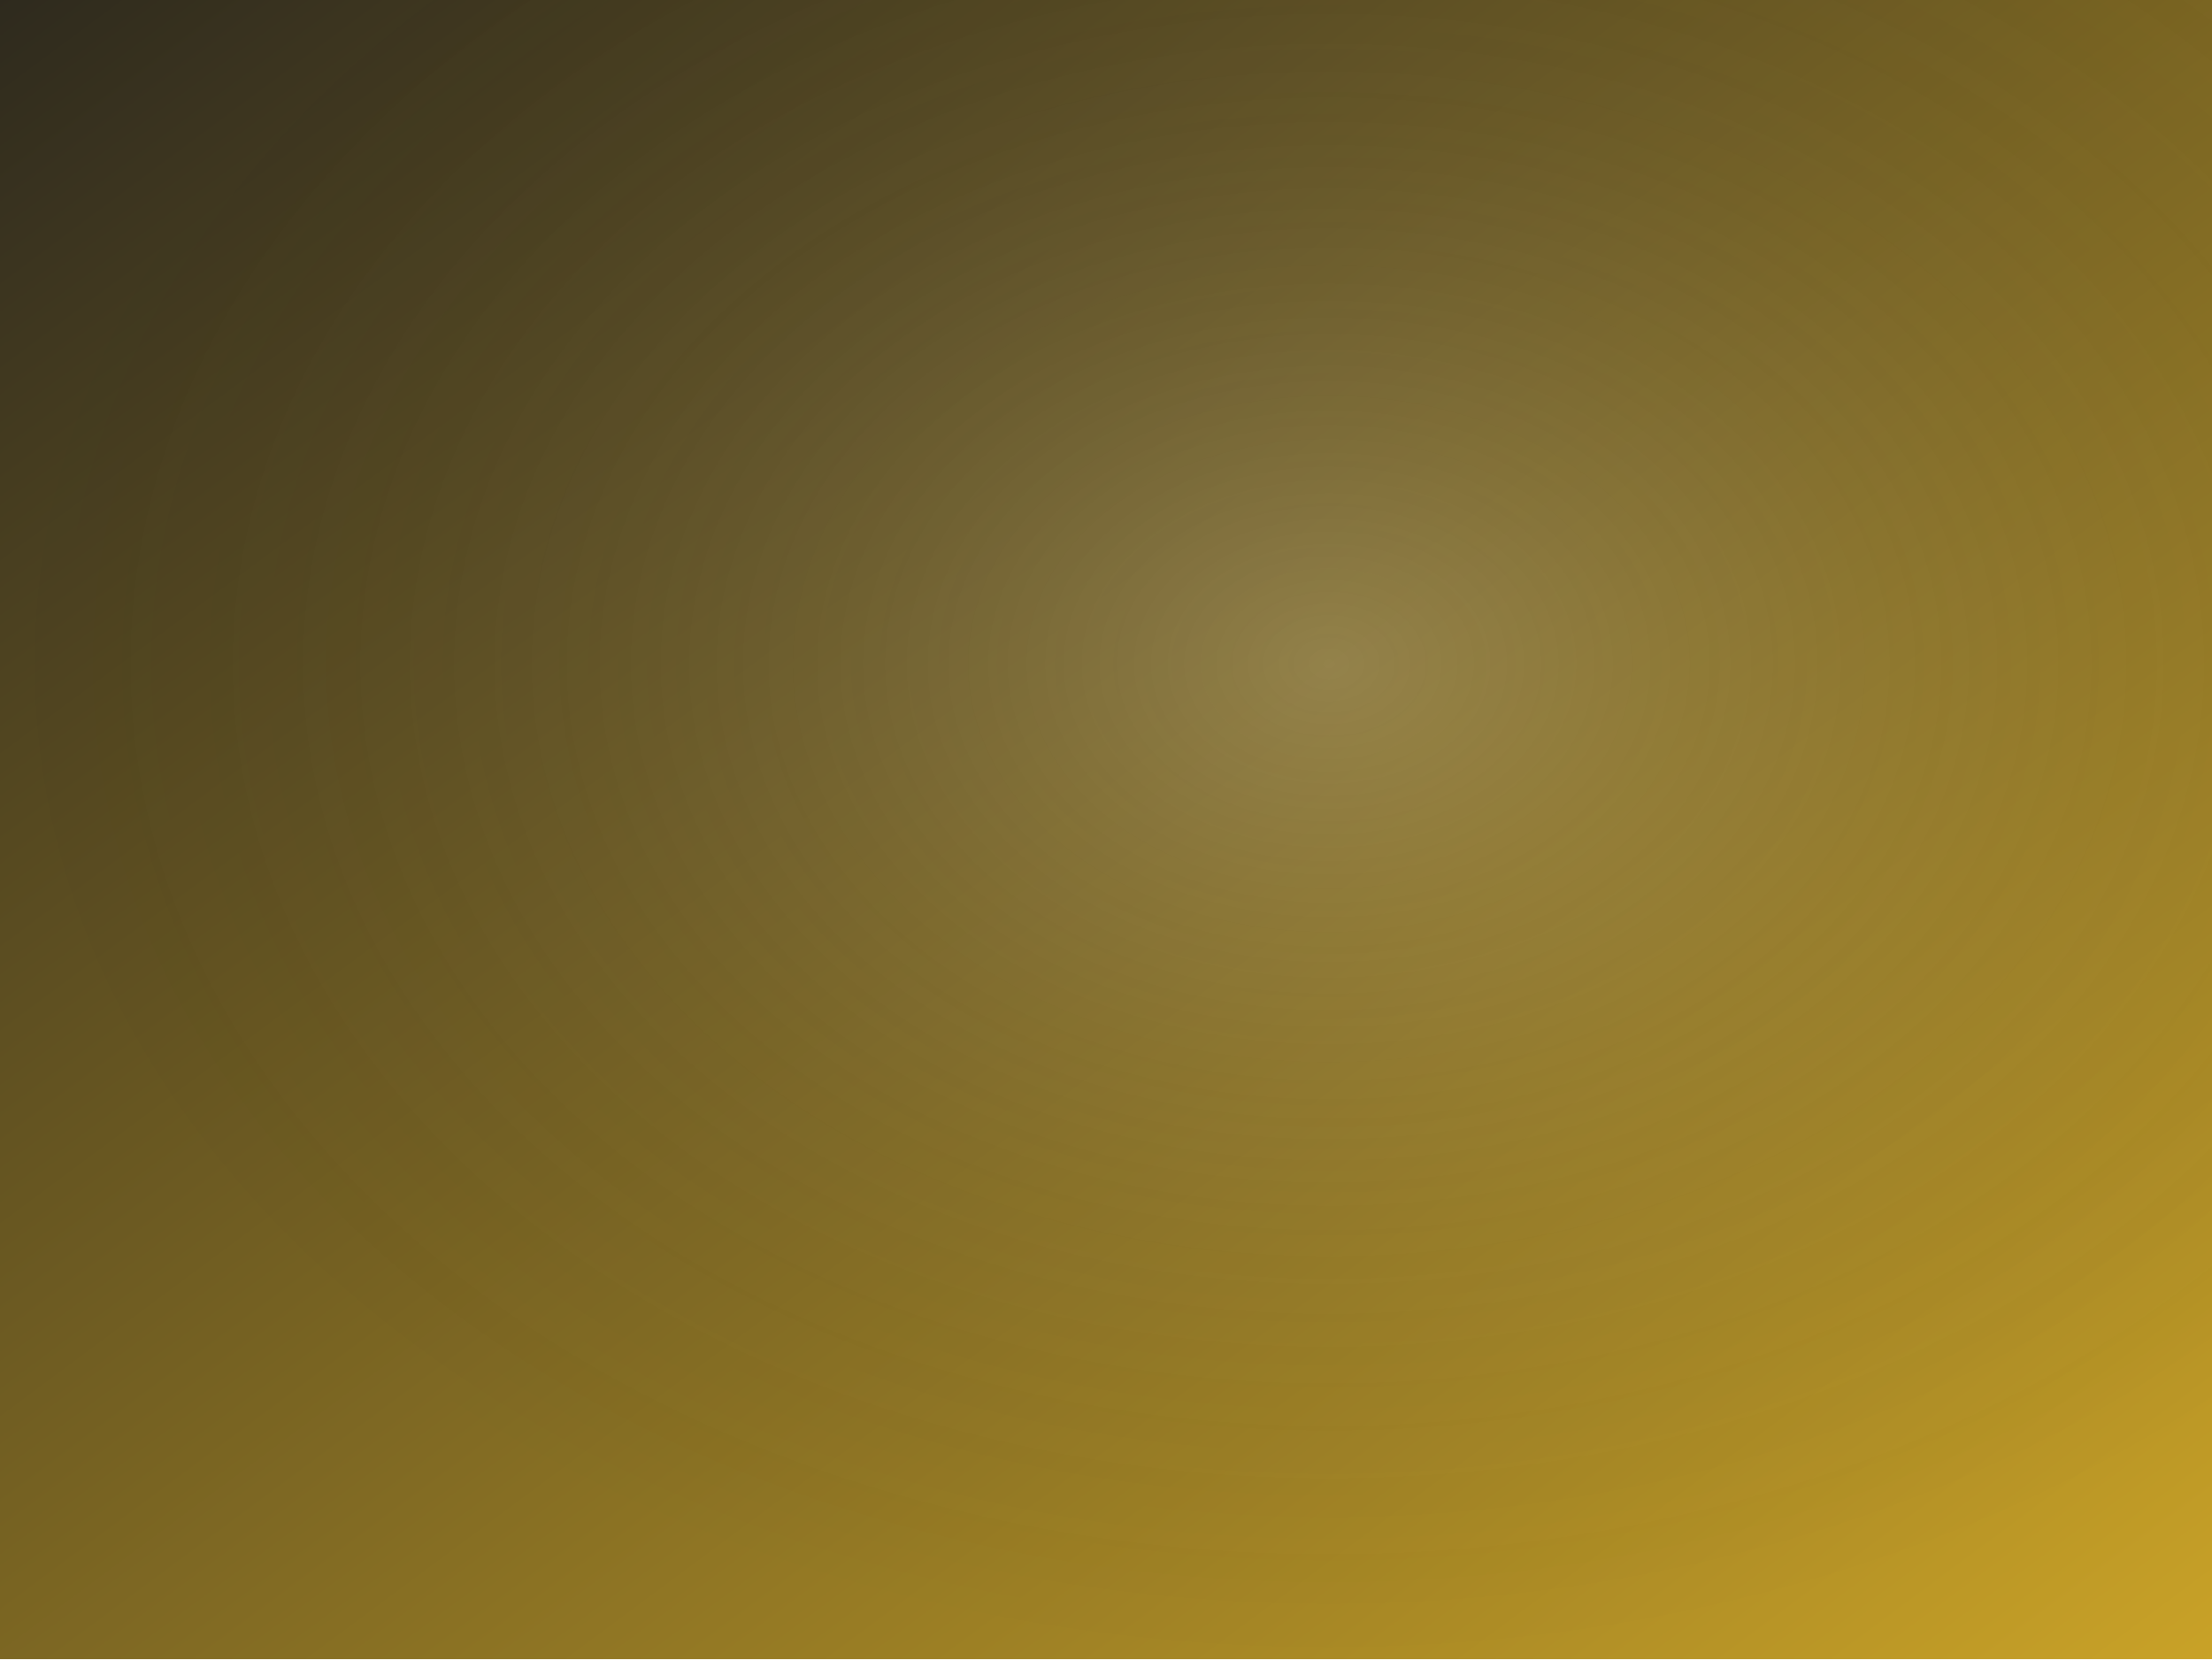
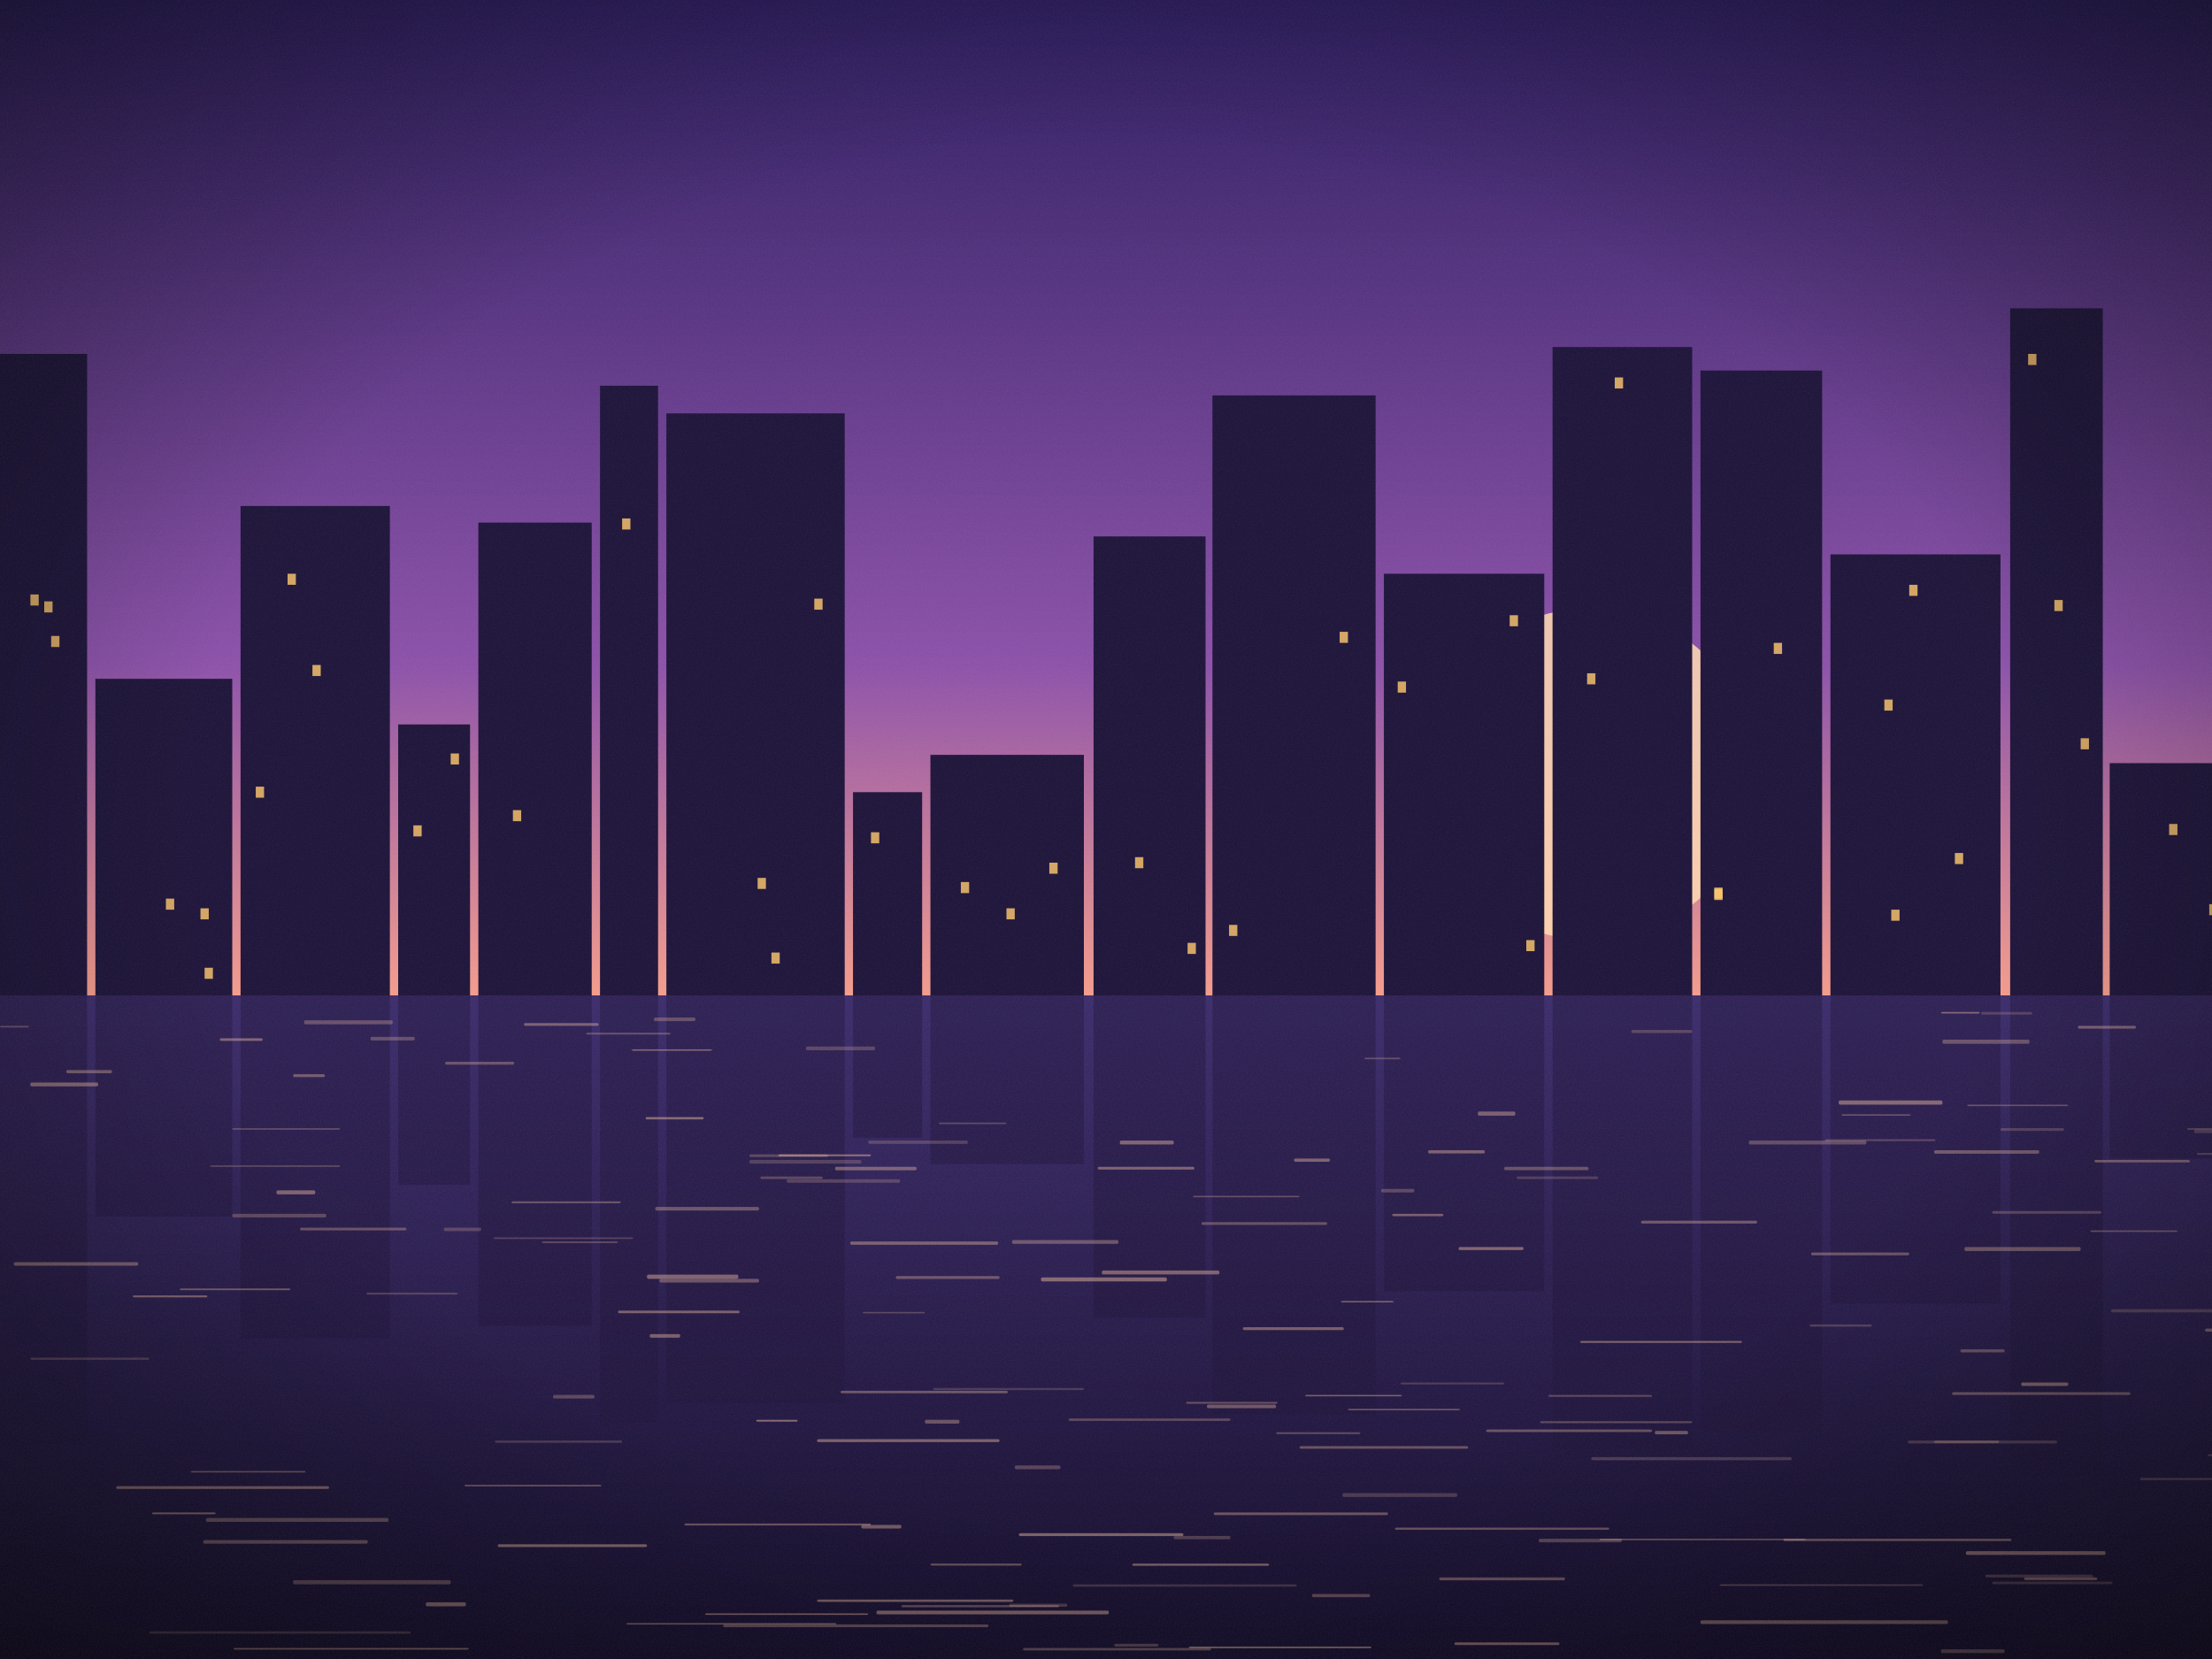
- <svg xmlns="http://www.w3.org/2000/svg" width="1200" height="900" viewBox="0 0 1200 900">
+ <svg xmlns="http://www.w3.org/2000/svg" width="1600" height="1200" viewBox="0 0 1600 1200">
  <defs>
-     <linearGradient id="g" x1="0" y1="0" x2="1" y2="1">
-       <stop offset="0" stop-color="#2e2a1e" />
-       <stop offset="1" stop-color="#c9a227" />
+     <filter id="grain">
+       <feTurbulence type="fractalNoise" baseFrequency="0.9" numOctaves="2" stitchTiles="stitch" />
+       <feColorMatrix values="0 0 0 0 1  0 0 0 0 1  0 0 0 0 1  0 0 0 0.06 0" />
+     </filter>
+     <radialGradient id="vig" cx="0.5" cy="0.5" r="0.75">
+       <stop offset="0.55" stop-color="#000" stop-opacity="0" />
+       <stop offset="1" stop-color="#000" stop-opacity="0.55" />
+     </radialGradient>
+     <linearGradient id="s" x1="0" y1="0" x2="0" y2="1">
+       <stop offset="0" stop-color="#2a1a5e" />
+       <stop offset="0.4" stop-color="#8a4fa8" />
+       <stop offset="0.6" stop-color="#f39a8a" />
+       <stop offset="0.6" stop-color="#3a2a6a" />
+       <stop offset="1" stop-color="#120a28" />
    </linearGradient>
-     <radialGradient id="r" cx="0.6" cy="0.4" r="0.6">
-       <stop offset="0" stop-color="#ffffff" stop-opacity="0.18" />
-       <stop offset="1" stop-color="#000000" stop-opacity="0" />
-     </radialGradient>
  </defs>
-   <rect width="1200" height="900" fill="url(#g)" />
-   <rect width="1200" height="900" fill="url(#r)" />
+   <rect width="1600" height="1200" fill="url(#s)" />
+   <circle cx="1150" cy="560" r="120" fill="#ffd9b0" opacity="0.85" />
+   <rect x="0" y="256" width="63" height="464" fill="#1c1238" />
+   <rect x="32" y="435" width="6" height="8" fill="#ffc86b" opacity="0.8" />
+   <rect x="22" y="430" width="6" height="8" fill="#ffc86b" opacity="0.8" />
+   <rect x="37" y="460" width="6" height="8" fill="#ffc86b" opacity="0.8" />
+   <rect x="69" y="491" width="99" height="229" fill="#1c1238" />
+   <rect x="145" y="657" width="6" height="8" fill="#ffc86b" opacity="0.8" />
+   <rect x="148" y="700" width="6" height="8" fill="#ffc86b" opacity="0.8" />
+   <rect x="120" y="650" width="6" height="8" fill="#ffc86b" opacity="0.8" />
+   <rect x="174" y="366" width="108" height="354" fill="#1c1238" />
+   <rect x="226" y="481" width="6" height="8" fill="#ffc86b" opacity="0.8" />
+   <rect x="208" y="415" width="6" height="8" fill="#ffc86b" opacity="0.8" />
+   <rect x="185" y="569" width="6" height="8" fill="#ffc86b" opacity="0.8" />
+   <rect x="288" y="524" width="52" height="196" fill="#1c1238" />
+   <rect x="299" y="597" width="6" height="8" fill="#ffc86b" opacity="0.8" />
+   <rect x="326" y="545" width="6" height="8" fill="#ffc86b" opacity="0.8" />
+   <rect x="346" y="378" width="82" height="342" fill="#1c1238" />
+   <rect x="371" y="586" width="6" height="8" fill="#ffc86b" opacity="0.8" />
+   <rect x="434" y="279" width="42" height="441" fill="#1c1238" />
+   <rect x="450" y="375" width="6" height="8" fill="#ffc86b" opacity="0.8" />
+   <rect x="482" y="299" width="129" height="421" fill="#1c1238" />
+   <rect x="589" y="433" width="6" height="8" fill="#ffc86b" opacity="0.8" />
+   <rect x="548" y="635" width="6" height="8" fill="#ffc86b" opacity="0.8" />
+   <rect x="558" y="689" width="6" height="8" fill="#ffc86b" opacity="0.8" />
+   <rect x="617" y="573" width="50" height="147" fill="#1c1238" />
+   <rect x="630" y="602" width="6" height="8" fill="#ffc86b" opacity="0.8" />
+   <rect x="673" y="546" width="111" height="174" fill="#1c1238" />
+   <rect x="695" y="638" width="6" height="8" fill="#ffc86b" opacity="0.8" />
+   <rect x="759" y="624" width="6" height="8" fill="#ffc86b" opacity="0.8" />
+   <rect x="728" y="657" width="6" height="8" fill="#ffc86b" opacity="0.8" />
+   <rect x="791" y="388" width="81" height="332" fill="#1c1238" />
+   <rect x="821" y="620" width="6" height="8" fill="#ffc86b" opacity="0.8" />
+   <rect x="859" y="682" width="6" height="8" fill="#ffc86b" opacity="0.8" />
+   <rect x="877" y="286" width="118" height="434" fill="#1c1238" />
+   <rect x="969" y="457" width="6" height="8" fill="#ffc86b" opacity="0.8" />
+   <rect x="889" y="669" width="6" height="8" fill="#ffc86b" opacity="0.8" />
+   <rect x="1001" y="415" width="116" height="305" fill="#1c1238" />
+   <rect x="1092" y="445" width="6" height="8" fill="#ffc86b" opacity="0.8" />
+   <rect x="1104" y="680" width="6" height="8" fill="#ffc86b" opacity="0.8" />
+   <rect x="1011" y="493" width="6" height="8" fill="#ffc86b" opacity="0.8" />
+   <rect x="1123" y="251" width="101" height="469" fill="#1c1238" />
+   <rect x="1148" y="487" width="6" height="8" fill="#ffc86b" opacity="0.8" />
+   <rect x="1168" y="273" width="6" height="8" fill="#ffc86b" opacity="0.8" />
+   <rect x="1230" y="268" width="88" height="452" fill="#1c1238" />
+   <rect x="1283" y="465" width="6" height="8" fill="#ffc86b" opacity="0.8" />
+   <rect x="1240" y="642" width="6" height="8" fill="#ffc86b" opacity="0.8" />
+   <rect x="1240" y="643" width="6" height="8" fill="#ffc86b" opacity="0.8" />
+   <rect x="1324" y="401" width="123" height="319" fill="#1c1238" />
+   <rect x="1368" y="658" width="6" height="8" fill="#ffc86b" opacity="0.8" />
+   <rect x="1363" y="506" width="6" height="8" fill="#ffc86b" opacity="0.8" />
+   <rect x="1381" y="423" width="6" height="8" fill="#ffc86b" opacity="0.8" />
+   <rect x="1414" y="617" width="6" height="8" fill="#ffc86b" opacity="0.8" />
+   <rect x="1454" y="223" width="67" height="497" fill="#1c1238" />
+   <rect x="1505" y="534" width="6" height="8" fill="#ffc86b" opacity="0.8" />
+   <rect x="1467" y="256" width="6" height="8" fill="#ffc86b" opacity="0.8" />
+   <rect x="1486" y="434" width="6" height="8" fill="#ffc86b" opacity="0.8" />
+   <rect x="1526" y="552" width="103" height="168" fill="#1c1238" />
+   <rect x="1598" y="654" width="6" height="8" fill="#ffc86b" opacity="0.8" />
+   <rect x="1569" y="596" width="6" height="8" fill="#ffc86b" opacity="0.8" />
+   <rect x="0" y="720" width="63" height="325" fill="#1c1238" opacity="0.45" />
+   <rect x="69" y="720" width="99" height="160" fill="#1c1238" opacity="0.45" />
+   <rect x="174" y="720" width="108" height="248" fill="#1c1238" opacity="0.45" />
+   <rect x="288" y="720" width="52" height="137" fill="#1c1238" opacity="0.45" />
+   <rect x="346" y="720" width="82" height="239" fill="#1c1238" opacity="0.45" />
+   <rect x="434" y="720" width="42" height="309" fill="#1c1238" opacity="0.45" />
+   <rect x="482" y="720" width="129" height="295" fill="#1c1238" opacity="0.45" />
+   <rect x="617" y="720" width="50" height="103" fill="#1c1238" opacity="0.45" />
+   <rect x="673" y="720" width="111" height="122" fill="#1c1238" opacity="0.45" />
+   <rect x="791" y="720" width="81" height="233" fill="#1c1238" opacity="0.45" />
+   <rect x="877" y="720" width="118" height="303" fill="#1c1238" opacity="0.45" />
+   <rect x="1001" y="720" width="116" height="214" fill="#1c1238" opacity="0.45" />
+   <rect x="1123" y="720" width="101" height="328" fill="#1c1238" opacity="0.45" />
+   <rect x="1230" y="720" width="88" height="316" fill="#1c1238" opacity="0.45" />
+   <rect x="1324" y="720" width="123" height="223" fill="#1c1238" opacity="0.45" />
+   <rect x="1454" y="720" width="67" height="348" fill="#1c1238" opacity="0.45" />
+   <rect x="1526" y="720" width="103" height="118" fill="#1c1238" opacity="0.45" />
+   <rect x="152" y="843" width="94" height="1.0" rx="1" fill="#ffc9a8" opacity="0.28" />
+   <rect x="357" y="895" width="101" height="1.2" rx="1" fill="#ffc9a8" opacity="0.21" />
+   <rect x="1441" y="1144" width="87" height="1.9" rx="1" fill="#ffc9a8" opacity="0.20" />
+   <rect x="138" y="1064" width="83" height="1.1" rx="1" fill="#ffc9a8" opacity="0.35" />
+   <rect x="971" y="1080" width="83" height="2.8" rx="1" fill="#ffc9a8" opacity="0.20" />
+   <rect x="604" y="844" width="59" height="2.5" rx="1" fill="#ffc9a8" opacity="0.37" />
+   <rect x="669" y="1027" width="25" height="2.7" rx="1" fill="#ffc9a8" opacity="0.33" />
+   <rect x="510" y="1167" width="118" height="1.1" rx="1" fill="#ffc9a8" opacity="0.42" />
+   <rect x="147" y="1114" width="119" height="2.6" rx="1" fill="#ffc9a8" opacity="0.32" />
+   <rect x="1069" y="804" width="27" height="3.0" rx="1" fill="#ffc9a8" opacity="0.37" />
+   <rect x="1436" y="1139" width="78" height="2.0" rx="1" fill="#ffc9a8" opacity="0.23" />
+   <rect x="168" y="878" width="68" height="2.6" rx="1" fill="#ffc9a8" opacity="0.26" />
+   <rect x="1404" y="1193" width="46" height="2.7" rx="1" fill="#ffc9a8" opacity="0.29" />
+   <rect x="1320" y="824" width="80" height="1.4" rx="1" fill="#ffc9a8" opacity="0.23" />
+   <rect x="819" y="1131" width="99" height="1.6" rx="1" fill="#ffc9a8" opacity="0.41" />
+   <rect x="220" y="738" width="64" height="2.9" rx="1" fill="#ffc9a8" opacity="0.28" />
+   <rect x="336" y="1074" width="99" height="1.2" rx="1" fill="#ffc9a8" opacity="0.33" />
+   <rect x="48" y="774" width="33" height="2.3" rx="1" fill="#ffc9a8" opacity="0.36" />
+   <rect x="470" y="965" width="22" height="2.6" rx="1" fill="#ffc9a8" opacity="0.39" />
+   <rect x="1120" y="1009" width="75" height="1.4" rx="1" fill="#ffc9a8" opacity="0.26" />
+   <rect x="673" y="1131" width="66" height="1.4" rx="1" fill="#ffc9a8" opacity="0.34" />
+   <rect x="1404" y="732" width="28" height="1.1" rx="1" fill="#ffc9a8" opacity="0.41" />
+   <rect x="360" y="1117" width="108" height="2.0" rx="1" fill="#ffc9a8" opacity="0.43" />
+   <rect x="936" y="838" width="26" height="2.3" rx="1" fill="#ffc9a8" opacity="0.39" />
+   <rect x="679" y="812" width="49" height="1.1" rx="1" fill="#ffc9a8" opacity="0.25" />
+   <rect x="1052" y="1188" width="76" height="1.9" rx="1" fill="#ffc9a8" opacity="0.40" />
+   <rect x="477" y="925" width="72" height="2.7" rx="1" fill="#ffc9a8" opacity="0.32" />
+   <rect x="321" y="888" width="27" height="2.5" rx="1" fill="#ffc9a8" opacity="0.22" />
+   <rect x="623" y="1103" width="29" height="2.6" rx="1" fill="#ffc9a8" opacity="0.38" />
+   <rect x="0" y="742" width="21" height="1.2" rx="1" fill="#ffc9a8" opacity="0.28" />
+   <rect x="1589" y="834" width="82" height="1.3" rx="1" fill="#ffc9a8" opacity="0.24" />
+   <rect x="1587" y="817" width="68" height="2.6" rx="1" fill="#ffc9a8" opacity="0.20" />
+   <rect x="1033" y="832" width="41" height="2.3" rx="1" fill="#ffc9a8" opacity="0.38" />
+   <rect x="200" y="861" width="28" height="2.9" rx="1" fill="#ffc9a8" opacity="0.41" />
+   <rect x="1423" y="799" width="73" height="1.1" rx="1" fill="#ffc9a8" opacity="0.30" />
+   <rect x="944" y="1009" width="70" height="1.0" rx="1" fill="#ffc9a8" opacity="0.39" />
+   <rect x="268" y="750" width="32" height="2.6" rx="1" fill="#ffc9a8" opacity="0.27" />
+   <rect x="358" y="1042" width="92" height="1.6" rx="1" fill="#ffc9a8" opacity="0.20" />
+   <rect x="563" y="835" width="67" height="1.4" rx="1" fill="#ffc9a8" opacity="0.42" />
+   <rect x="495" y="1102" width="135" height="1.4" rx="1" fill="#ffc9a8" opacity="0.35" />
+   <rect x="322" y="768" width="50" height="2.1" rx="1" fill="#ffc9a8" opacity="0.30" />
+   <rect x="1180" y="745" width="44" height="2.2" rx="1" fill="#ffc9a8" opacity="0.22" />
+   <rect x="797" y="919" width="85" height="2.8" rx="1" fill="#ffc9a8" opacity="0.40" />
+   <rect x="1433" y="732" width="37" height="1.9" rx="1" fill="#ffc9a8" opacity="0.19" />
+   <rect x="1405" y="752" width="63" height="3.0" rx="1" fill="#ffc9a8" opacity="0.30" />
+   <rect x="878" y="1094" width="126" height="1.9" rx="1" fill="#ffc9a8" opacity="0.35" />
+   <rect x="1447" y="816" width="46" height="2.0" rx="1" fill="#ffc9a8" opacity="0.21" />
+   <rect x="1055" y="902" width="47" height="2.2" rx="1" fill="#ffc9a8" opacity="0.42" />
+   <rect x="1399" y="832" width="76" height="2.5" rx="1" fill="#ffc9a8" opacity="0.34" />
+   <rect x="550" y="851" width="45" height="1.8" rx="1" fill="#ffc9a8" opacity="0.24" />
+   <rect x="1197" y="1035" width="24" height="2.5" rx="1" fill="#ffc9a8" opacity="0.36" />
+   <rect x="628" y="825" width="72" height="2.4" rx="1" fill="#ffc9a8" opacity="0.20" />
+   <rect x="734" y="1060" width="33" height="2.7" rx="1" fill="#ffc9a8" opacity="0.25" />
+   <rect x="1075" y="1034" width="120" height="1.8" rx="1" fill="#ffc9a8" opacity="0.33" />
+   <rect x="547" y="1027" width="30" height="1.3" rx="1" fill="#ffc9a8" opacity="0.44" />
+   <rect x="1113" y="1113" width="60" height="2.6" rx="1" fill="#ffc9a8" opacity="0.27" />
+   <rect x="810" y="825" width="39" height="2.8" rx="1" fill="#ffc9a8" opacity="0.40" />
+   <rect x="740" y="1192" width="136" height="1.8" rx="1" fill="#ffc9a8" opacity="0.29" />
+   <rect x="424" y="747" width="61" height="1.3" rx="1" fill="#ffc9a8" opacity="0.27" />
+   <rect x="999" y="860" width="24" height="2.5" rx="1" fill="#ffc9a8" opacity="0.25" />
+   <rect x="468" y="922" width="66" height="3.0" rx="1" fill="#ffc9a8" opacity="0.41" />
+   <rect x="22" y="982" width="86" height="1.6" rx="1" fill="#ffc9a8" opacity="0.22" />
+   <rect x="858" y="1014" width="66" height="1.4" rx="1" fill="#ffc9a8" opacity="0.30" />
+   <rect x="1244" y="1146" width="147" height="1.1" rx="1" fill="#ffc9a8" opacity="0.27" />
+   <rect x="265" y="935" width="66" height="1.4" rx="1" fill="#ffc9a8" opacity="0.21" />
+   <rect x="1157" y="1113" width="149" height="1.1" rx="1" fill="#ffc9a8" opacity="0.36" />
+   <rect x="873" y="1016" width="50" height="2.6" rx="1" fill="#ffc9a8" opacity="0.35" />
+   <rect x="370" y="869" width="79" height="1.3" rx="1" fill="#ffc9a8" opacity="0.32" />
+   <rect x="652" y="1161" width="114" height="1.6" rx="1" fill="#ffc9a8" opacity="0.30" />
+   <rect x="110" y="1094" width="46" height="1.3" rx="1" fill="#ffc9a8" opacity="0.44" />
+   <rect x="1097" y="851" width="59" height="1.8" rx="1" fill="#ffc9a8" opacity="0.19" />
+   <rect x="1527" y="947" width="111" height="2.3" rx="1" fill="#ffc9a8" opacity="0.21" />
+   <rect x="1399" y="1042" width="47" height="1.9" rx="1" fill="#ffc9a8" opacity="0.26" />
+   <rect x="987" y="765" width="26" height="1.2" rx="1" fill="#ffc9a8" opacity="0.25" />
+   <rect x="1422" y="1122" width="101" height="2.7" rx="1" fill="#ffc9a8" opacity="0.44" />
+   <rect x="949" y="1153" width="42" height="2.3" rx="1" fill="#ffc9a8" opacity="0.29" />
+   <rect x="379" y="740" width="54" height="2.0" rx="1" fill="#ffc9a8" opacity="0.37" />
+   <rect x="96" y="937" width="54" height="1.4" rx="1" fill="#ffc9a8" opacity="0.43" />
+   <rect x="849" y="1111" width="41" height="2.4" rx="1" fill="#ffc9a8" opacity="0.23" />
+   <rect x="1230" y="1172" width="179" height="2.7" rx="1" fill="#ffc9a8" opacity="0.36" />
+   <rect x="1441" y="876" width="79" height="1.9" rx="1" fill="#ffc9a8" opacity="0.26" />
+   <rect x="899" y="960" width="73" height="2.1" rx="1" fill="#ffc9a8" opacity="0.38" />
+   <rect x="624" y="949" width="45" height="1.0" rx="1" fill="#ffc9a8" opacity="0.24" />
+   <rect x="453" y="1174" width="152" height="1.1" rx="1" fill="#ffc9a8" opacity="0.36" />
+   <rect x="1503" y="742" width="42" height="2.0" rx="1" fill="#ffc9a8" opacity="0.38" />
+   <rect x="1462" y="1000" width="34" height="2.5" rx="1" fill="#ffc9a8" opacity="0.42" />
+   <rect x="1009" y="1105" width="155" height="1.5" rx="1" fill="#ffc9a8" opacity="0.34" />
+   <rect x="1380" y="1042" width="108" height="2.1" rx="1" fill="#ffc9a8" opacity="0.21" />
+   <rect x="975" y="1019" width="81" height="1.1" rx="1" fill="#ffc9a8" opacity="0.32" />
+   <rect x="447" y="948" width="88" height="1.9" rx="1" fill="#ffc9a8" opacity="0.39" />
+   <rect x="1597" y="1052" width="143" height="1.2" rx="1" fill="#ffc9a8" opacity="0.27" />
+   <rect x="542" y="835" width="57" height="1.9" rx="1" fill="#ffc9a8" opacity="0.24" />
+   <rect x="457" y="759" width="58" height="1.0" rx="1" fill="#ffc9a8" opacity="0.41" />
+   <rect x="860" y="1191" width="132" height="1.2" rx="1" fill="#ffc9a8" opacity="0.43" />
+   <rect x="1114" y="1028" width="110" height="1.4" rx="1" fill="#ffc9a8" opacity="0.27" />
+   <rect x="648" y="923" width="75" height="2.1" rx="1" fill="#ffc9a8" opacity="0.32" />
+   <rect x="1412" y="1007" width="129" height="2.0" rx="1" fill="#ffc9a8" opacity="0.35" />
+   <rect x="776" y="1146" width="162" height="1.7" rx="1" fill="#ffc9a8" opacity="0.18" />
+   <rect x="1013" y="1000" width="75" height="1.4" rx="1" fill="#ffc9a8" opacity="0.19" />
+   <rect x="542" y="839" width="81" height="2.7" rx="1" fill="#ffc9a8" opacity="0.20" />
+   <rect x="168" y="816" width="78" height="1.2" rx="1" fill="#ffc9a8" opacity="0.24" />
+   <rect x="675" y="1004" width="109" height="1.5" rx="1" fill="#ffc9a8" opacity="0.18" />
+   <rect x="1595" y="961" width="31" height="2.2" rx="1" fill="#ffc9a8" opacity="0.38" />
+   <rect x="523" y="1175" width="192" height="2.0" rx="1" fill="#ffc9a8" opacity="0.29" />
+   <rect x="149" y="1098" width="132" height="2.8" rx="1" fill="#ffc9a8" opacity="0.30" />
+   <rect x="1418" y="976" width="32" height="2.2" rx="1" fill="#ffc9a8" opacity="0.31" />
+   <rect x="591" y="1157" width="142" height="1.7" rx="1" fill="#ffc9a8" opacity="0.40" />
+   <rect x="473" y="736" width="30" height="2.6" rx="1" fill="#ffc9a8" opacity="0.27" />
+   <rect x="474" y="873" width="75" height="2.6" rx="1" fill="#ffc9a8" opacity="0.32" />
+   <rect x="869" y="884" width="91" height="2.0" rx="1" fill="#ffc9a8" opacity="0.29" />
+   <rect x="1309" y="958" width="45" height="1.6" rx="1" fill="#ffc9a8" opacity="0.21" />
+   <rect x="591" y="1041" width="132" height="2.1" rx="1" fill="#ffc9a8" opacity="0.40" />
+   <rect x="1041" y="1141" width="91" height="2.1" rx="1" fill="#ffc9a8" opacity="0.33" />
+   <rect x="806" y="1189" width="32" height="2.0" rx="1" fill="#ffc9a8" opacity="0.24" />
+   <rect x="1088" y="844" width="61" height="2.4" rx="1" fill="#ffc9a8" opacity="0.30" />
+   <rect x="583" y="757" width="50" height="2.7" rx="1" fill="#ffc9a8" opacity="0.23" />
+   <rect x="634" y="1165" width="168" height="2.7" rx="1" fill="#ffc9a8" opacity="0.41" />
+   <rect x="940" y="1046" width="122" height="1.9" rx="1" fill="#ffc9a8" opacity="0.32" />
+   <rect x="1582" y="816" width="59" height="1.2" rx="1" fill="#ffc9a8" opacity="0.25" />
+   <rect x="1515" y="839" width="69" height="1.8" rx="1" fill="#ffc9a8" opacity="0.38" />
+   <rect x="159" y="751" width="31" height="1.9" rx="1" fill="#ffc9a8" opacity="0.40" />
+   <rect x="467" y="808" width="42" height="1.7" rx="1" fill="#ffc9a8" opacity="0.43" />
+   <rect x="1187" y="883" width="84" height="2.0" rx="1" fill="#ffc9a8" opacity="0.34" />
+   <rect x="569" y="853" width="82" height="2.5" rx="1" fill="#ffc9a8" opacity="0.21" />
+   <rect x="1151" y="1054" width="145" height="2.2" rx="1" fill="#ffc9a8" opacity="0.21" />
+   <rect x="773" y="1026" width="117" height="1.8" rx="1" fill="#ffc9a8" opacity="0.26" />
+   <rect x="753" y="924" width="91" height="2.9" rx="1" fill="#ffc9a8" opacity="0.43" />
+   <rect x="1310" y="906" width="71" height="2.0" rx="1" fill="#ffc9a8" opacity="0.33" />
+   <rect x="1265" y="825" width="85" height="2.8" rx="1" fill="#ffc9a8" opacity="0.27" />
+   <rect x="130" y="932" width="80" height="1.2" rx="1" fill="#ffc9a8" opacity="0.38" />
+   <rect x="1290" y="1113" width="165" height="1.7" rx="1" fill="#ffc9a8" opacity="0.39" />
+   <rect x="108" y="1180" width="189" height="1.7" rx="1" fill="#ffc9a8" opacity="0.19" />
+   <rect x="84" y="1075" width="154" height="2.0" rx="1" fill="#ffc9a8" opacity="0.41" />
+   <rect x="392" y="898" width="55" height="1.1" rx="1" fill="#ffc9a8" opacity="0.28" />
+   <rect x="10" y="913" width="90" height="2.5" rx="1" fill="#ffc9a8" opacity="0.38" />
+   <rect x="923" y="1036" width="61" height="1.3" rx="1" fill="#ffc9a8" opacity="0.27" />
+   <rect x="169" y="1192" width="170" height="1.2" rx="1" fill="#ffc9a8" opacity="0.41" />
+   <rect x="1330" y="796" width="75" height="3.0" rx="1" fill="#ffc9a8" opacity="0.42" />
+   <rect x="1007" y="878" width="37" height="1.7" rx="1" fill="#ffc9a8" opacity="0.38" />
+   <rect x="688" y="1200" width="99" height="2.5" rx="1" fill="#ffc9a8" opacity="0.32" />
+   <rect x="1464" y="1141" width="53" height="1.9" rx="1" fill="#ffc9a8" opacity="0.40" />
+   <rect x="217" y="888" width="77" height="2.0" rx="1" fill="#ffc9a8" opacity="0.30" />
+   <rect x="1332" y="806" width="50" height="1.0" rx="1" fill="#ffc9a8" opacity="0.31" />
+   <rect x="1512" y="890" width="63" height="1.1" rx="1" fill="#ffc9a8" opacity="0.33" />
+   <rect x="400" y="1009" width="30" height="2.6" rx="1" fill="#ffc9a8" opacity="0.26" />
+   <rect x="308" y="1159" width="29" height="2.9" rx="1" fill="#ffc9a8" opacity="0.40" />
+   <rect x="1548" y="1069" width="81" height="1.6" rx="1" fill="#ffc9a8" opacity="0.22" />
+   <rect x="730" y="1160" width="42" height="2.2" rx="1" fill="#ffc9a8" opacity="0.22" />
+   <rect x="608" y="1006" width="121" height="1.8" rx="1" fill="#ffc9a8" opacity="0.34" />
+   <rect x="212" y="777" width="23" height="2.1" rx="1" fill="#ffc9a8" opacity="0.34" />
+   <rect x="732" y="897" width="77" height="2.7" rx="1" fill="#ffc9a8" opacity="0.32" />
+   <rect x="1421" y="902" width="84" height="2.9" rx="1" fill="#ffc9a8" opacity="0.34" />
+   <rect x="970" y="941" width="38" height="1.1" rx="1" fill="#ffc9a8" opacity="0.37" />
+   <rect x="615" y="898" width="107" height="2.4" rx="1" fill="#ffc9a8" opacity="0.37" />
+   <rect x="212" y="1143" width="114" height="3.0" rx="1" fill="#ffc9a8" opacity="0.27" />
+   <rect x="22" y="783" width="49" height="2.8" rx="1" fill="#ffc9a8" opacity="0.42" />
+   <rect x="737" y="1109" width="119" height="2.1" rx="1" fill="#ffc9a8" opacity="0.43" />
+   <rect x="1143" y="970" width="117" height="1.3" rx="1" fill="#ffc9a8" opacity="0.42" />
+   <rect x="794" y="844" width="70" height="2.0" rx="1" fill="#ffc9a8" opacity="0.39" />
+   <rect x="863" y="865" width="77" height="1.0" rx="1" fill="#ffc9a8" opacity="0.29" />
+   <rect width="1600" height="1200" fill="url(#vig)" />
+   <rect width="1600" height="1200" filter="url(#grain)" />
</svg>
